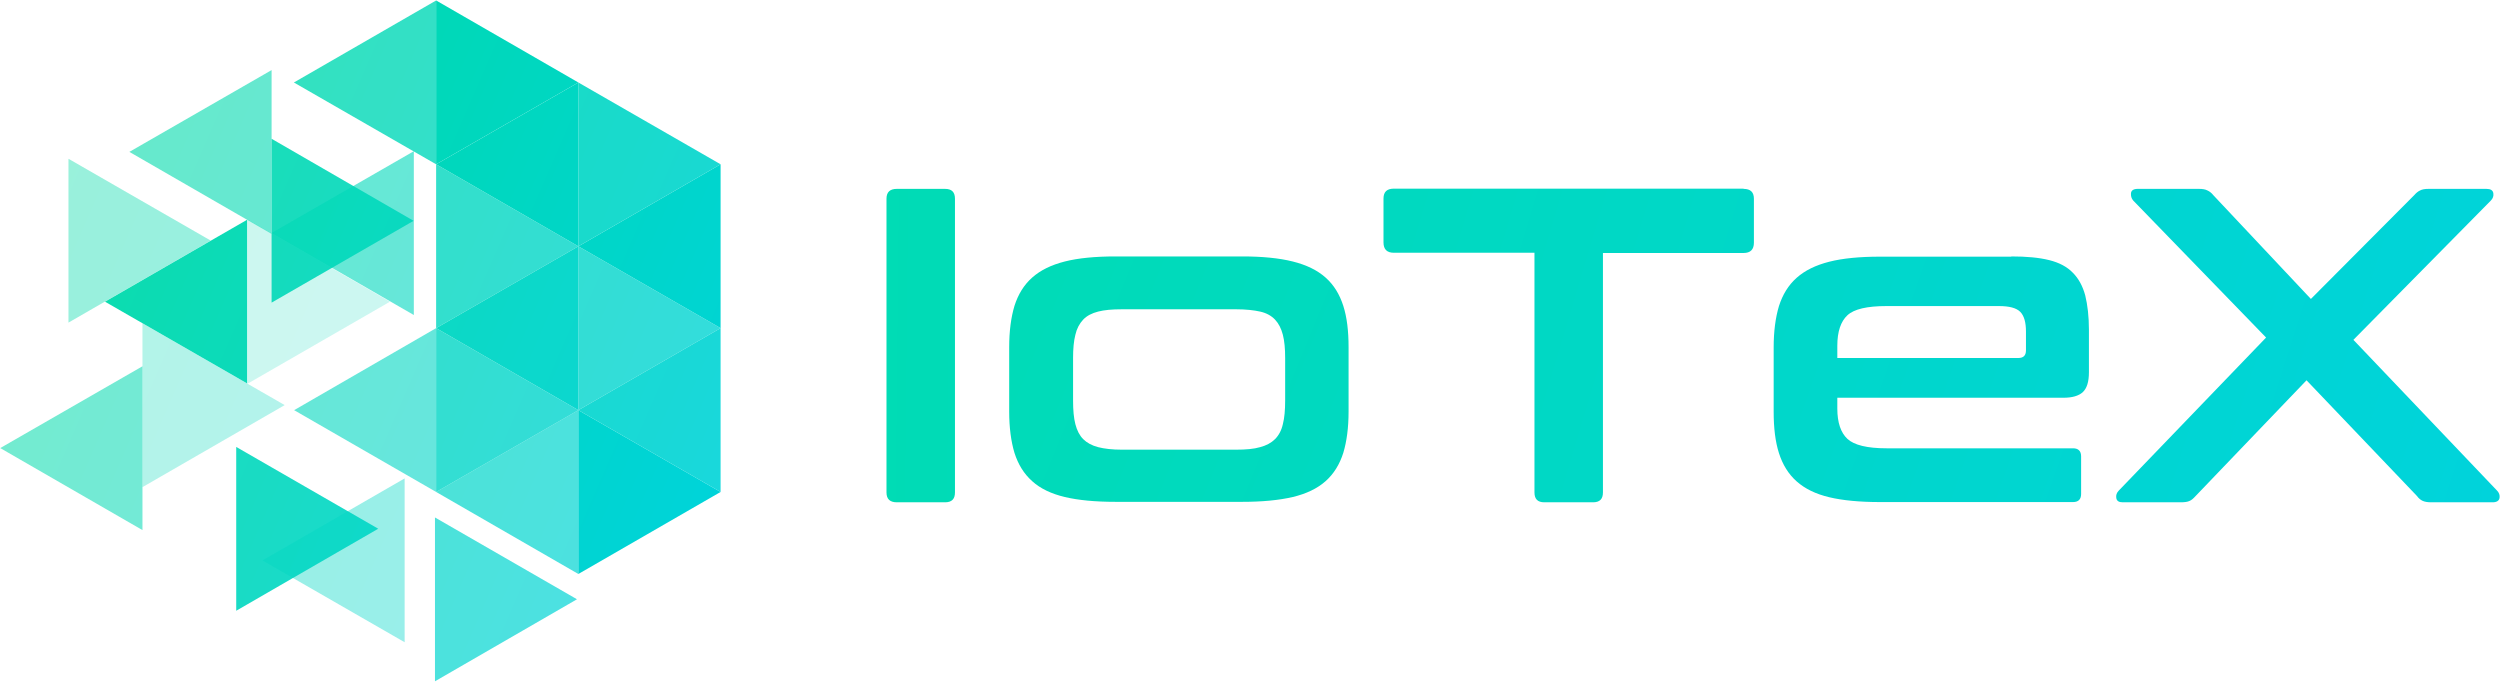
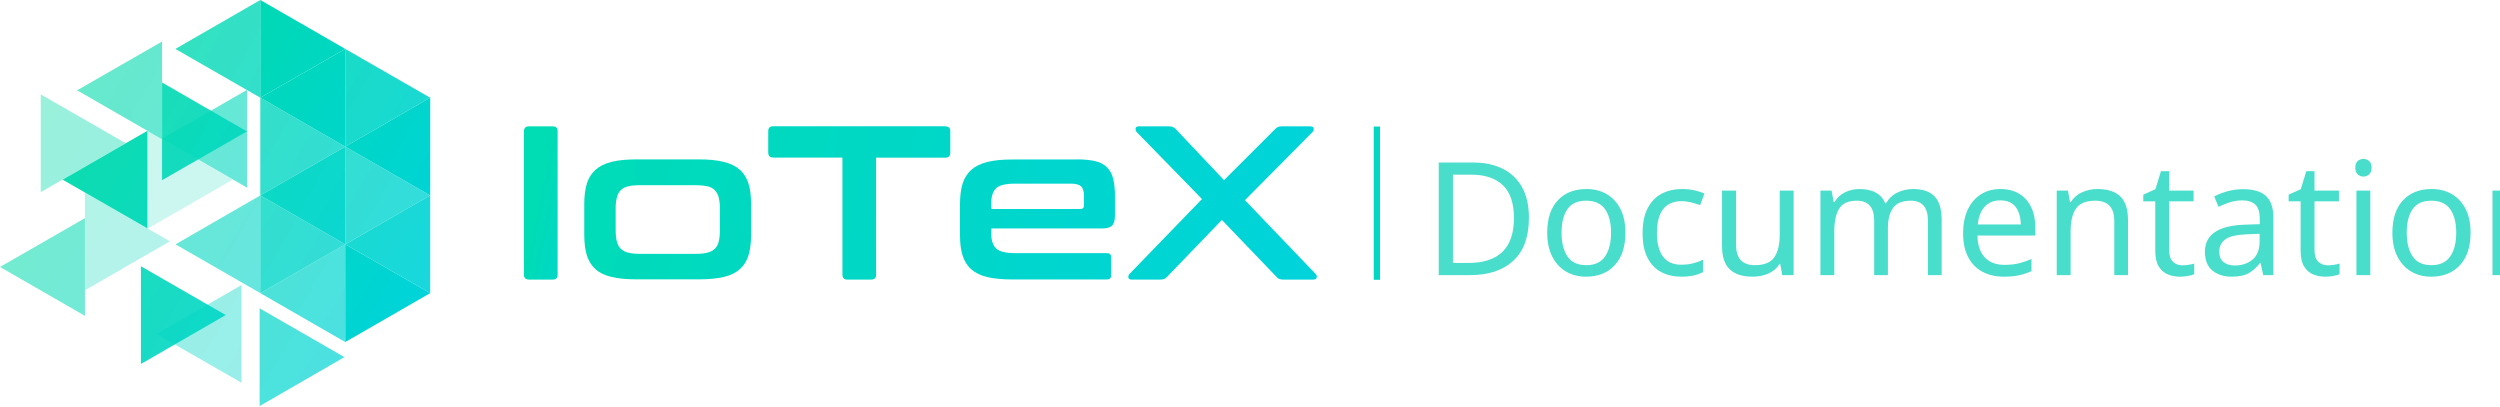
- <svg xmlns="http://www.w3.org/2000/svg" width="100%" height="100%" viewBox="0 0 1088 297" version="1.1">
+ <svg xmlns="http://www.w3.org/2000/svg" xmlns:xlink="http://www.w3.org/1999/xlink" width="3980.318" height="646.473" viewBox="0 0 3980.318 646.473">
  <defs>
-     <linearGradient x1="-123.254%" y1="41.846%" x2="2380.102%" y2="159.148%" id="linearGradient-1">
-       <stop stop-color="#00DCB3" offset="0%" />
-       <stop stop-color="#00D3DC" offset="100%" />
+     <linearGradient id="linear-gradient" x1="0.416" y1="0.418" x2="1.624" y2="1.591" gradientUnits="objectBoundingBox">
+       <stop offset="0" stop-color="#00dcb3" />
+       <stop offset="1" stop-color="#00d3dc" />
    </linearGradient>
-     <linearGradient x1="-59.726%" y1="17.56%" x2="445.352%" y2="167.372%" id="linearGradient-2">
-       <stop stop-color="#00DCB3" offset="0%" />
-       <stop stop-color="#00D3DC" offset="100%" />
+     <linearGradient id="linear-gradient-2" x1="-0.597" y1="0.332" x2="4.454" y2="1.107" xlink:href="#linear-gradient" />
+     <linearGradient id="linear-gradient-3" x1="-1.484" y1="0.107" x2="3.144" y2="0.939" xlink:href="#linear-gradient" />
+     <linearGradient id="linear-gradient-4" x1="-2.961" y1="-0.078" x2="2.476" y2="0.821" xlink:href="#linear-gradient" />
+     <linearGradient id="linear-gradient-5" x1="-3.268" y1="-0.152" x2="1.202" y2="0.623" xlink:href="#linear-gradient" />
+     <linearGradient id="linear-gradient-6" x1="-1.869" y1="-0.821" x2="2.477" y2="2.061" gradientUnits="objectBoundingBox">
+       <stop offset="0" stop-color="#00dc9c" />
+       <stop offset="1" stop-color="#00d3dc" />
    </linearGradient>
-     <linearGradient x1="-148.38%" y1="-5.392%" x2="314.4%" y2="111.825%" id="linearGradient-3">
-       <stop stop-color="#00DCB3" offset="0%" />
-       <stop stop-color="#00D3DC" offset="100%" />
-     </linearGradient>
-     <linearGradient x1="-296.14%" y1="-46.183%" x2="247.591%" y2="103.489%" id="linearGradient-4">
-       <stop stop-color="#00DCB3" offset="0%" />
-       <stop stop-color="#00D3DC" offset="100%" />
-     </linearGradient>
-     <linearGradient x1="-326.776%" y1="-48.69%" x2="120.195%" y2="68.612%" id="linearGradient-5">
-       <stop stop-color="#00DCB3" offset="0%" />
-       <stop stop-color="#00D3DC" offset="100%" />
-     </linearGradient>
-     <linearGradient x1="-263.485%" y1="-82.1%" x2="311.592%" y2="206.148%" id="linearGradient-6">
-       <stop stop-color="#00DC9C" offset="0%" />
-       <stop stop-color="#00D3DC" offset="100%" />
-     </linearGradient>
-     <linearGradient x1="-363.425%" y1="-132.259%" x2="211.652%" y2="155.989%" id="linearGradient-7">
-       <stop stop-color="#00DC9C" offset="0%" />
-       <stop stop-color="#00D3DC" offset="100%" />
-     </linearGradient>
-     <linearGradient x1="-316.359%" y1="-108.631%" x2="258.718%" y2="179.617%" id="linearGradient-8">
-       <stop stop-color="#00DC9C" offset="0%" />
-       <stop stop-color="#00D3DC" offset="100%" />
-     </linearGradient>
-     <linearGradient x1="-416.348%" y1="-158.791%" x2="158.728%" y2="129.457%" id="linearGradient-9">
-       <stop stop-color="#00DC9C" offset="0%" />
-       <stop stop-color="#00D3DC" offset="100%" />
-     </linearGradient>
-     <linearGradient x1="-369.693%" y1="-135.367%" x2="205.384%" y2="152.881%" id="linearGradient-10">
-       <stop stop-color="#00DC9C" offset="0%" />
-       <stop stop-color="#00D3DC" offset="100%" />
-     </linearGradient>
-     <linearGradient x1="-469.677%" y1="-185.527%" x2="105.4%" y2="102.721%" id="linearGradient-11">
-       <stop stop-color="#00DC9C" offset="0%" />
-       <stop stop-color="#00D3DC" offset="100%" />
-     </linearGradient>
-     <linearGradient x1="-107.054%" y1="-3.741%" x2="468.023%" y2="284.507%" id="linearGradient-12">
-       <stop stop-color="#00DC9C" offset="0%" />
-       <stop stop-color="#00D3DC" offset="100%" />
-     </linearGradient>
-     <linearGradient x1="-203.696%" y1="-51.942%" x2="372.311%" y2="236.307%" id="linearGradient-13">
-       <stop stop-color="#00DC9C" offset="0%" />
-       <stop stop-color="#00D3DC" offset="100%" />
-     </linearGradient>
-     <linearGradient x1="-223.283%" y1="-62.027%" x2="351.794%" y2="226.221%" id="linearGradient-14">
-       <stop stop-color="#00DC9C" offset="0%" />
-       <stop stop-color="#00D3DC" offset="100%" />
-     </linearGradient>
-     <linearGradient x1="-297.727%" y1="-99.018%" x2="278.28%" y2="189.23%" id="linearGradient-15">
-       <stop stop-color="#00DC9C" offset="0%" />
-       <stop stop-color="#00D3DC" offset="100%" />
-     </linearGradient>
-     <linearGradient x1="-434.374%" y1="-167.41%" x2="141.633%" y2="120.838%" id="linearGradient-16">
-       <stop stop-color="#00DC9C" offset="0%" />
-       <stop stop-color="#00D3DC" offset="100%" />
-     </linearGradient>
-     <linearGradient x1="-224.612%" y1="-62.385%" x2="351.395%" y2="225.863%" id="linearGradient-17">
-       <stop stop-color="#00DC9C" offset="0%" />
-       <stop stop-color="#00D3DC" offset="100%" />
-     </linearGradient>
-     <linearGradient x1="-166.786%" y1="-83.657%" x2="408.291%" y2="204.591%" id="linearGradient-18">
-       <stop stop-color="#00DC9C" offset="0%" />
-       <stop stop-color="#00D3DC" offset="100%" />
-     </linearGradient>
-     <linearGradient x1="-99.073%" y1="-49.754%" x2="476.004%" y2="238.494%" id="linearGradient-19">
-       <stop stop-color="#00DC9C" offset="0%" />
-       <stop stop-color="#00D3DC" offset="100%" />
-     </linearGradient>
-     <linearGradient x1="-205.277%" y1="-102.948%" x2="369.8%" y2="185.3%" id="linearGradient-20">
-       <stop stop-color="#00DC9C" offset="0%" />
-       <stop stop-color="#00D3DC" offset="100%" />
-     </linearGradient>
-     <linearGradient x1="-124.231%" y1="-62.351%" x2="450.846%" y2="225.897%" id="linearGradient-21">
-       <stop stop-color="#00DC9C" offset="0%" />
-       <stop stop-color="#00D3DC" offset="100%" />
-     </linearGradient>
-     <linearGradient x1="-273.392%" y1="-136.824%" x2="302.615%" y2="151.424%" id="linearGradient-22">
-       <stop stop-color="#00DC9C" offset="0%" />
-       <stop stop-color="#00D3DC" offset="100%" />
-     </linearGradient>
-     <linearGradient x1="-102.245%" y1="-51.372%" x2="472.832%" y2="236.876%" id="linearGradient-23">
-       <stop stop-color="#00DC9C" offset="0%" />
-       <stop stop-color="#00D3DC" offset="100%" />
-     </linearGradient>
-     <linearGradient x1="-366.677%" y1="-183.819%" x2="208.4%" y2="104.429%" id="linearGradient-24">
-       <stop stop-color="#00DC9C" offset="0%" />
-       <stop stop-color="#00D3DC" offset="100%" />
-     </linearGradient>
-     <linearGradient x1="-319.813%" y1="-160.434%" x2="255.263%" y2="127.815%" id="linearGradient-25">
-       <stop stop-color="#00DC9C" offset="0%" />
-       <stop stop-color="#00D3DC" offset="100%" />
-     </linearGradient>
-     <linearGradient x1="-419.538%" y1="-210.35%" x2="155.539%" y2="77.897%" id="linearGradient-26">
-       <stop stop-color="#00DC9C" offset="0%" />
-       <stop stop-color="#00D3DC" offset="100%" />
-     </linearGradient>
-     <linearGradient x1="-372.756%" y1="-186.965%" x2="202.321%" y2="101.283%" id="linearGradient-27">
-       <stop stop-color="#00DC9C" offset="0%" />
-       <stop stop-color="#00D3DC" offset="100%" />
-     </linearGradient>
-     <linearGradient x1="-298.589%" y1="-149.689%" x2="276.488%" y2="138.559%" id="linearGradient-28">
-       <stop stop-color="#00DC9C" offset="0%" />
-       <stop stop-color="#00D3DC" offset="100%" />
-     </linearGradient>
-     <linearGradient x1="-266.475%" y1="-133.697%" x2="308.602%" y2="154.551%" id="linearGradient-29">
-       <stop stop-color="#00DC9C" offset="0%" />
-       <stop stop-color="#00D3DC" offset="100%" />
-     </linearGradient>
+     <linearGradient id="linear-gradient-7" x1="-2.624" y1="-1.323" x2="1.722" y2="1.56" xlink:href="#linear-gradient-6" />
+     <linearGradient id="linear-gradient-8" x1="-2.269" y1="-1.086" x2="2.077" y2="1.796" xlink:href="#linear-gradient-6" />
+     <linearGradient id="linear-gradient-9" x1="-3.024" y1="-1.588" x2="1.322" y2="1.295" xlink:href="#linear-gradient-6" />
+     <linearGradient id="linear-gradient-10" x1="-2.672" y1="-1.354" x2="1.674" y2="1.529" xlink:href="#linear-gradient-6" />
+     <linearGradient id="linear-gradient-11" x1="-3.427" y1="-1.855" x2="0.919" y2="1.027" xlink:href="#linear-gradient-6" />
+     <linearGradient id="linear-gradient-12" x1="-0.687" y1="-0.037" x2="3.659" y2="2.845" xlink:href="#linear-gradient-6" />
+     <linearGradient id="linear-gradient-13" x1="-1.411" y1="-0.519" x2="2.928" y2="2.363" xlink:href="#linear-gradient-6" />
+     <linearGradient id="linear-gradient-14" x1="-1.565" y1="-0.62" x2="2.781" y2="2.262" xlink:href="#linear-gradient-6" />
+     <linearGradient id="linear-gradient-15" x1="-2.119" y1="-0.99" x2="2.22" y2="1.892" xlink:href="#linear-gradient-6" />
+     <linearGradient id="linear-gradient-16" x1="-3.149" y1="-1.674" x2="1.19" y2="1.208" xlink:href="#linear-gradient-6" />
+     <linearGradient id="linear-gradient-17" x1="-1.569" y1="-0.624" x2="2.77" y2="2.259" xlink:href="#linear-gradient-6" />
+     <linearGradient id="linear-gradient-18" x1="-1.138" y1="-0.837" x2="3.208" y2="2.046" xlink:href="#linear-gradient-6" />
+     <linearGradient id="linear-gradient-19" x1="-0.627" y1="-0.498" x2="3.719" y2="2.385" xlink:href="#linear-gradient-6" />
+     <linearGradient id="linear-gradient-20" x1="-1.429" y1="-1.029" x2="2.917" y2="1.853" xlink:href="#linear-gradient-6" />
+     <linearGradient id="linear-gradient-21" x1="-0.817" y1="-0.624" x2="3.529" y2="2.259" xlink:href="#linear-gradient-6" />
+     <linearGradient id="linear-gradient-22" x1="-1.936" y1="-1.368" x2="2.403" y2="1.514" xlink:href="#linear-gradient-6" />
+     <linearGradient id="linear-gradient-23" x1="-0.651" y1="-0.514" x2="3.695" y2="2.369" xlink:href="#linear-gradient-6" />
+     <linearGradient id="linear-gradient-24" x1="-2.649" y1="-1.838" x2="1.697" y2="1.044" xlink:href="#linear-gradient-6" />
+     <linearGradient id="linear-gradient-25" x1="-2.295" y1="-1.604" x2="2.051" y2="1.278" xlink:href="#linear-gradient-6" />
+     <linearGradient id="linear-gradient-26" x1="-3.048" y1="-2.103" x2="1.298" y2="0.779" xlink:href="#linear-gradient-6" />
+     <linearGradient id="linear-gradient-27" x1="-2.695" y1="-1.87" x2="1.651" y2="1.013" xlink:href="#linear-gradient-6" />
+     <linearGradient id="linear-gradient-28" x1="-2.134" y1="-1.497" x2="2.212" y2="1.386" xlink:href="#linear-gradient-6" />
+     <linearGradient id="linear-gradient-29" x1="-1.892" y1="-1.337" x2="2.454" y2="1.546" xlink:href="#linear-gradient-6" />
  </defs>
-   <g id="Page-1" stroke="none" stroke-width="1" fill="none" fill-rule="evenodd">
-     <g id="logo_iotex_color" transform="translate(-455, -1821)" fill-rule="nonzero">
-       <g id="Group" transform="translate(0, 1321)">
-         <g transform="translate(840, 582)" id="Shape">
-           <path d="M26.3,0.2 C29.2,0.2 30.6,1.6 30.6,4.5 L30.6,132.3 C30.6,135.2 29.2,136.6 26.3,136.6 L5.3,136.6 C2.3,136.6 0.8,135.2 0.8,132.3 L0.8,4.5 C0.8,1.6 2.3,0.2 5.3,0.2 L26.3,0.2 Z" fill="url(#linearGradient-1)" />
-           <path d="M155.6,29.6 C164.3,29.6 171.6,30.3 177.6,31.8 C183.6,33.3 188.3,35.6 191.9,38.8 C195.5,42 198,46.1 199.6,51.1 C201.2,56.1 201.9,62.1 201.9,69.1 L201.9,97.1 C201.9,104.1 201.1,110.1 199.6,115.1 C198,120.1 195.5,124.2 191.9,127.4 C188.3,130.6 183.5,132.9 177.6,134.3 C171.6,135.7 164.3,136.4 155.6,136.4 L100.5,136.4 C91.7,136.4 84.3,135.7 78.4,134.3 C72.5,132.9 67.7,130.6 64.2,127.4 C60.6,124.2 58.1,120.1 56.5,115.1 C55,110.1 54.2,104.1 54.2,97.1 L54.2,69.1 C54.2,62.1 55,56.1 56.5,51.1 C58.1,46.1 60.6,42 64.2,38.8 C67.8,35.6 72.5,33.3 78.4,31.8 C84.3,30.3 91.7,29.6 100.5,29.6 L155.6,29.6 Z M82,92.3 C82,96.5 82.3,99.9 83,102.6 C83.7,105.3 84.8,107.5 86.4,109.1 C88,110.7 90.2,111.9 92.9,112.6 C95.6,113.3 99.1,113.7 103.2,113.7 L152.9,113.7 C157.2,113.7 160.7,113.4 163.4,112.6 C166.1,111.9 168.3,110.7 169.9,109.1 C171.5,107.5 172.7,105.3 173.3,102.6 C174,99.9 174.3,96.4 174.3,92.3 L174.3,73.8 C174.3,69.8 174,66.4 173.3,63.7 C172.6,61 171.5,58.8 169.9,57.1 C168.3,55.4 166.1,54.2 163.4,53.6 C160.7,53 157.2,52.6 152.9,52.6 L103.2,52.6 C99,52.6 95.6,52.9 92.9,53.6 C90.2,54.3 88,55.4 86.4,57.1 C84.8,58.8 83.6,61 83,63.7 C82.3,66.4 82,69.8 82,73.8 L82,92.3 Z" fill="url(#linearGradient-2)" />
-           <path d="M373.8,0.2 C376.8,0.2 378.3,1.6 378.3,4.5 L378.3,23.6 C378.3,26.6 376.8,28.1 373.8,28.1 L312.6,28.1 L312.6,132.3 C312.6,135.2 311.2,136.6 308.3,136.6 L287.1,136.6 C284.2,136.6 282.8,135.2 282.8,132.3 L282.8,28 L221.6,28 C218.6,28 217.1,26.5 217.1,23.5 L217.1,4.4 C217.1,1.5 218.6,0.1 221.6,0.1 L373.8,0.1 L373.8,0.2 Z" fill="url(#linearGradient-3)" />
-           <path d="M490.3,29.6 C496.9,29.6 502.4,30.1 506.8,31.2 C511.2,32.3 514.6,34.1 517.1,36.7 C519.6,39.2 521.4,42.5 522.5,46.6 C523.5,50.7 524.1,55.7 524.1,61.5 L524.1,80 C524.1,84.2 523.2,87 521.4,88.7 C519.6,90.3 516.8,91.1 513,91.1 L414.6,91.1 L414.6,95.8 C414.6,101.9 416.1,106.3 419,109 C421.9,111.7 427.6,113.1 436,113.1 L517.2,113.1 C519.5,113.1 520.7,114.3 520.7,116.6 L520.7,133 C520.7,135.3 519.5,136.5 517.2,136.5 L433.2,136.5 C424.4,136.5 417,135.8 411.1,134.4 C405.2,133 400.5,130.7 396.9,127.5 C393.3,124.3 390.8,120.2 389.2,115.2 C387.6,110.2 386.9,104.2 386.9,97.2 L386.9,69.2 C386.9,62.2 387.7,56.2 389.2,51.2 C390.8,46.2 393.3,42.1 396.9,38.9 C400.5,35.7 405.2,33.4 411.1,31.9 C417,30.4 424.4,29.7 433.2,29.7 L490.3,29.7 L490.3,29.6 Z M414.5,73.8 L493.4,73.8 C495.6,73.8 496.7,72.7 496.7,70.5 L496.7,62.3 C496.7,58.3 495.9,55.4 494.2,53.7 C492.5,52 489.4,51.2 484.9,51.2 L436,51.2 C427.6,51.2 421.9,52.5 419,55.2 C416.1,57.9 414.6,62.3 414.6,68.5 L414.6,73.8 L414.5,73.8 Z" fill="url(#linearGradient-4)" />
-           <path d="M697.1,0.2 C698.9,0.2 699.9,0.8 700.1,2.1 C700.3,3.3 699.9,4.4 699,5.3 L639.2,65.9 L701.7,131.5 C702.6,132.4 703,133.5 702.8,134.7 C702.6,135.9 701.6,136.6 699.8,136.6 L673.1,136.6 C671.5,136.6 670.3,136.4 669.4,136 C668.5,135.6 667.6,134.9 666.9,133.9 L618.8,83.5 L570.5,133.9 C569.6,134.9 568.7,135.7 567.9,136 C567.1,136.4 565.8,136.6 564.1,136.6 L538.8,136.6 C537.1,136.6 536.2,136 536,134.7 C535.8,133.5 536.2,132.4 537.1,131.5 L601.2,64.9 L543.4,5.3 C542.6,4.4 542.3,3.3 542.4,2.1 C542.5,0.9 543.5,0.2 545.3,0.2 L572,0.2 C573.6,0.2 574.8,0.4 575.7,0.9 C576.6,1.3 577.5,2 578.2,2.9 L620.7,48.1 L665.7,2.9 C666.5,2 667.3,1.3 668.2,0.9 C669.1,0.4 670.3,0.2 671.9,0.2 L697.1,0.2 Z" fill="url(#linearGradient-5)" />
-         </g>
-         <g transform="translate(455, 500)" id="Shape">
-           <polygon fill="url(#linearGradient-6)" points="189.8 0.2 189.8 71.5 251.7 35.9" />
-           <polygon fill="url(#linearGradient-7)" opacity="0.9" points="251.7 35.9 251.7 107.2 313.6 71.5" />
-           <polygon fill="url(#linearGradient-8)" opacity="0.8" points="189.8 71.5 189.8 142.8 251.7 107.2" />
-           <polygon fill="url(#linearGradient-9)" opacity="0.8" points="251.7 107.2 251.7 178.5 313.6 142.8" />
-           <polygon fill="url(#linearGradient-10)" opacity="0.8" points="189.8 142.8 189.8 214.1 251.7 178.5" />
-           <polygon fill="url(#linearGradient-11)" points="251.7 178.5 251.7 249.8 313.6 214.1" />
-           <polygon fill="url(#linearGradient-12)" opacity="0.4" points="29.8 69.1 29.8 140.4 91.7 104.7" />
-           <polygon fill="url(#linearGradient-13)" opacity="0.2" points="107.9 95.6 107.9 166.9 169.7 131.3" />
-           <polygon fill="url(#linearGradient-14)" opacity="0.3" points="62 140.7 62 212 123.9 176.3" />
-           <polygon fill="url(#linearGradient-15)" opacity="0.9" points="102.8 194.5 102.8 265.8 164.6 230.1" />
-           <polygon fill="url(#linearGradient-16)" opacity="0.7" points="189.3 225.2 189.3 296.5 251.1 260.8" />
-           <polygon fill="url(#linearGradient-17)" opacity="0.9" points="118.2 60.4 118.2 131.7 180 96.1" />
-           <polygon fill="url(#linearGradient-18)" opacity="0.8" points="189.8 0.2 189.8 71.5 127.9 35.9" />
-           <polygon fill="url(#linearGradient-19)" opacity="0.6" points="118.2 30.5 118.2 101.8 56.3 66.1" />
-           <polygon fill="url(#linearGradient-20)" opacity="0.6" points="180.1 65.8 180.1 137.1 118.2 101.4" />
-           <polygon fill="url(#linearGradient-21)" opacity="0.95" points="107.6 95.6 107.6 166.9 45.7 131.3" />
-           <polygon fill="url(#linearGradient-22)" opacity="0.6" points="189.8 142.8 189.8 214.1 128 178.5" />
-           <polygon fill="url(#linearGradient-23)" opacity="0.55" points="62 159.4 62 230.7 0.1 195" />
-           <polygon fill="url(#linearGradient-24)" points="313.6 71.5 313.6 142.8 251.7 107.2" />
-           <polygon fill="url(#linearGradient-25)" opacity="0.95" points="251.7 107.2 251.7 178.5 189.8 142.8" />
-           <polygon fill="url(#linearGradient-26)" opacity="0.9" points="313.6 142.8 313.6 214.1 251.7 178.5" />
-           <polygon fill="url(#linearGradient-27)" opacity="0.7" points="251.7 178.5 251.7 249.8 189.8 214.1" />
-           <polygon fill="url(#linearGradient-28)" opacity="0.4" points="176.1 208.2 176.1 279.5 114.2 243.9" />
-           <polygon fill="url(#linearGradient-29)" points="251.7 35.9 251.7 107.2 189.8 71.5" />
-         </g>
+   <g id="logo_iotex_documentation" transform="translate(1.782 -0.436)">
+     <g id="Group-56" transform="translate(-2)">
+       <g id="Group" transform="translate(833 201.258)">
+         <path id="Shape" d="M47.288.358c5.214,0,7.731,2.5,7.731,7.69V236.6c0,5.186-2.517,7.69-7.731,7.69H9.529c-5.394,0-8.091-2.5-8.091-7.69V8.047c0-5.186,2.7-7.69,8.091-7.69Z" fill="url(#linear-gradient)" />
+         <path id="Shape-2" data-name="Shape" d="M279.77,52.934c15.643,0,28.768,1.252,39.556,3.934s19.239,6.8,25.712,12.518,10.968,13.055,13.845,22,4.135,19.672,4.135,32.19v50.073c0,12.518-1.438,23.248-4.135,32.19-2.877,8.941-7.372,16.273-13.845,22s-15.1,9.836-25.712,12.34c-10.788,2.5-23.913,3.755-39.556,3.755H180.7c-15.823,0-29.128-1.252-39.736-3.755s-19.239-6.617-25.532-12.34c-6.473-5.723-10.968-13.055-13.845-22-2.7-8.942-4.135-19.672-4.135-32.19V123.573c0-12.518,1.438-23.248,4.135-32.19,2.877-8.942,7.372-16.274,13.845-22s14.924-9.836,25.532-12.518,23.913-3.934,39.736-3.934ZM147.437,165.062c0,7.511.539,13.591,1.8,18.42s3.236,8.763,6.113,11.624a25.274,25.274,0,0,0,11.687,6.259,76.115,76.115,0,0,0,18.519,1.967h89.361c7.732,0,14.025-.536,18.88-1.967a25.279,25.279,0,0,0,11.687-6.259,23.354,23.354,0,0,0,6.113-11.624c1.258-4.829,1.8-11.088,1.8-18.42V131.978a73.78,73.78,0,0,0-1.8-18.062,26.446,26.446,0,0,0-6.113-11.8A22.42,22.42,0,0,0,293.8,95.854a88.687,88.687,0,0,0-18.88-1.788H185.554c-7.551,0-13.664.537-18.519,1.788s-8.81,3.219-11.687,6.259a24.758,24.758,0,0,0-6.113,11.8,73.731,73.731,0,0,0-1.8,18.062Z" fill="url(#linear-gradient-2)" />
+         <path id="Shape-3" data-name="Shape" d="M672.1.358c5.394,0,8.091,2.5,8.091,7.69V42.2q0,8.047-8.091,8.047H562.057V236.6c0,5.186-2.517,7.69-7.731,7.69H516.208c-5.214,0-7.731-2.5-7.731-7.69V50.073H398.439q-8.091,0-8.091-8.048V7.869c0-5.186,2.7-7.69,8.091-7.69H672.1Z" fill="url(#linear-gradient-3)" />
+         <path id="Shape-4" data-name="Shape" d="M881.564,52.934c11.866,0,21.755.894,29.667,2.861s14.024,5.186,18.519,9.836q6.742,6.706,9.709,17.7a112.95,112.95,0,0,1,2.877,26.646v33.084c0,7.511-1.618,12.518-4.854,15.558q-4.855,4.292-15.1,4.292H745.454v8.4c0,10.909,2.7,18.778,7.912,23.606s15.462,7.332,30.566,7.332h146c4.135,0,6.293,2.146,6.293,6.259v29.329c0,4.113-2.158,6.259-6.293,6.259H778.9c-15.822,0-29.127-1.252-39.736-3.756s-19.059-6.616-25.531-12.339-10.968-13.055-13.845-22-4.136-19.672-4.136-32.19V123.752c0-12.518,1.439-23.248,4.136-32.19,2.877-8.942,7.372-16.274,13.845-22s14.923-9.836,25.531-12.518,23.914-3.934,39.736-3.934H881.564ZM745.275,131.978H887.137q5.934,0,5.934-5.9V111.412c0-7.153-1.439-12.339-4.495-15.379s-8.631-4.471-16.722-4.471H783.932c-15.1,0-25.352,2.325-30.566,7.153s-7.912,12.7-7.912,23.785v9.478Z" fill="url(#linear-gradient-4)" />
+         <path id="Shape-5" data-name="Shape" d="M1253.39.358c3.24,0,5.04,1.073,5.4,3.4a6.355,6.355,0,0,1-1.98,5.723L1149.29,117.85l112.37,117.314a6.356,6.356,0,0,1,1.98,5.723c-.36,2.146-2.16,3.4-5.39,3.4h-48.01a16.6,16.6,0,0,1-6.65-1.073,11.03,11.03,0,0,1-4.5-3.756l-86.48-90.131-86.85,90.131a13.762,13.762,0,0,1-4.67,3.756,16.423,16.423,0,0,1-6.83,1.073H968.767c-3.057,0-4.675-1.073-5.034-3.4a6.359,6.359,0,0,1,1.977-5.723l115.25-119.1L977.038,9.478a7.353,7.353,0,0,1-1.8-5.723c.18-2.146,1.978-3.4,5.214-3.4h48.006a13.723,13.723,0,0,1,6.65,1.252,12.079,12.079,0,0,1,4.5,3.577l76.41,80.832,80.91-80.832a13.677,13.677,0,0,1,4.5-3.577,13.774,13.774,0,0,1,6.65-1.252Z" fill="url(#linear-gradient-5)" />
+       </g>
+       <path id="Line-2" d="M832.813,516h234" transform="translate(2708.406 -625.876) rotate(90)" fill="none" stroke="#00d8c4" stroke-linecap="square" stroke-width="10" fill-rule="evenodd" />
+       <text id="community" transform="translate(2266.537 438.436)" fill="#49ddcb" font-size="251" font-family="Heebo-Regular, Heebo">
+         <tspan x="0" y="0">Documentation</tspan>
+       </text>
+       <g id="Group-2" data-name="Group">
+         <path id="Shape-6" data-name="Shape" d="M414.659.436V156L549.892,78.327Z" fill="url(#linear-gradient-6)" />
+         <path id="Shape-7" data-name="Shape" d="M549.892,78.327V233.891L685.126,156Z" opacity="0.9" fill="url(#linear-gradient-7)" />
+         <path id="Shape-8" data-name="Shape" d="M414.659,156V311.564l135.233-77.673Z" opacity="0.8" fill="url(#linear-gradient-8)" />
+         <path id="Shape-9" data-name="Shape" d="M549.892,233.891V389.455l135.234-77.891Z" opacity="0.8" fill="url(#linear-gradient-9)" />
+         <path id="Shape-10" data-name="Shape" d="M414.659,311.564V467.127l135.233-77.672Z" opacity="0.8" fill="url(#linear-gradient-10)" />
+         <path id="Shape-11" data-name="Shape" d="M549.892,389.455V545.018l135.234-77.891Z" fill="url(#linear-gradient-11)" />
+         <path id="Shape-12" data-name="Shape" d="M65.1,150.764V306.327l135.233-77.891Z" opacity="0.4" fill="url(#linear-gradient-12)" />
+         <path id="Shape-13" data-name="Shape" d="M235.731,208.582V364.145l135.015-77.672Z" opacity="0.2" fill="url(#linear-gradient-13)" />
+         <path id="Shape-14" data-name="Shape" d="M135.452,306.982V462.545l135.234-77.89Z" opacity="0.3" fill="url(#linear-gradient-14)" />
+         <path id="Shape-15" data-name="Shape" d="M224.589,424.364V579.927L359.6,502.036Z" opacity="0.9" fill="url(#linear-gradient-15)" />
+         <path id="Shape-16" data-name="Shape" d="M413.566,491.345V646.909l135.016-77.891Z" opacity="0.7" fill="url(#linear-gradient-16)" />
+         <path id="Shape-17" data-name="Shape" d="M258.233,131.782V287.345l135.015-77.672Z" opacity="0.9" fill="url(#linear-gradient-17)" />
+         <path id="Shape-18" data-name="Shape" d="M414.659.436V156L279.425,78.327Z" opacity="0.8" fill="url(#linear-gradient-18)" />
+         <path id="Shape-19" data-name="Shape" d="M258.233,66.546V222.109L123,144.218Z" opacity="0.6" fill="url(#linear-gradient-19)" />
+         <path id="Shape-20" data-name="Shape" d="M393.467,143.564V299.127L258.233,221.236Z" opacity="0.6" fill="url(#linear-gradient-20)" />
+         <path id="Shape-21" data-name="Shape" d="M235.075,208.582V364.145L99.841,286.473Z" opacity="0.95" fill="url(#linear-gradient-21)" />
+         <path id="Shape-22" data-name="Shape" d="M414.659,311.564V467.127L279.643,389.455Z" opacity="0.6" fill="url(#linear-gradient-22)" />
+         <path id="Shape-23" data-name="Shape" d="M135.452,347.782V503.345L.218,425.455Z" opacity="0.55" fill="url(#linear-gradient-23)" />
+         <path id="Shape-24" data-name="Shape" d="M685.126,156V311.564L549.892,233.891Z" fill="url(#linear-gradient-24)" />
+         <path id="Shape-25" data-name="Shape" d="M549.892,233.891V389.455L414.659,311.564Z" opacity="0.95" fill="url(#linear-gradient-25)" />
+         <path id="Shape-26" data-name="Shape" d="M685.126,311.564V467.127L549.892,389.455Z" opacity="0.9" fill="url(#linear-gradient-26)" />
+         <path id="Shape-27" data-name="Shape" d="M549.892,389.455V545.018L414.659,467.127Z" opacity="0.7" fill="url(#linear-gradient-27)" />
+         <path id="Shape-28" data-name="Shape" d="M384.728,454.255V609.818L249.494,532.145Z" opacity="0.4" fill="url(#linear-gradient-28)" />
+         <path id="Shape-29" data-name="Shape" d="M549.892,78.327V233.891L414.659,156Z" fill="url(#linear-gradient-29)" />
      </g>
    </g>
  </g>
</svg>
